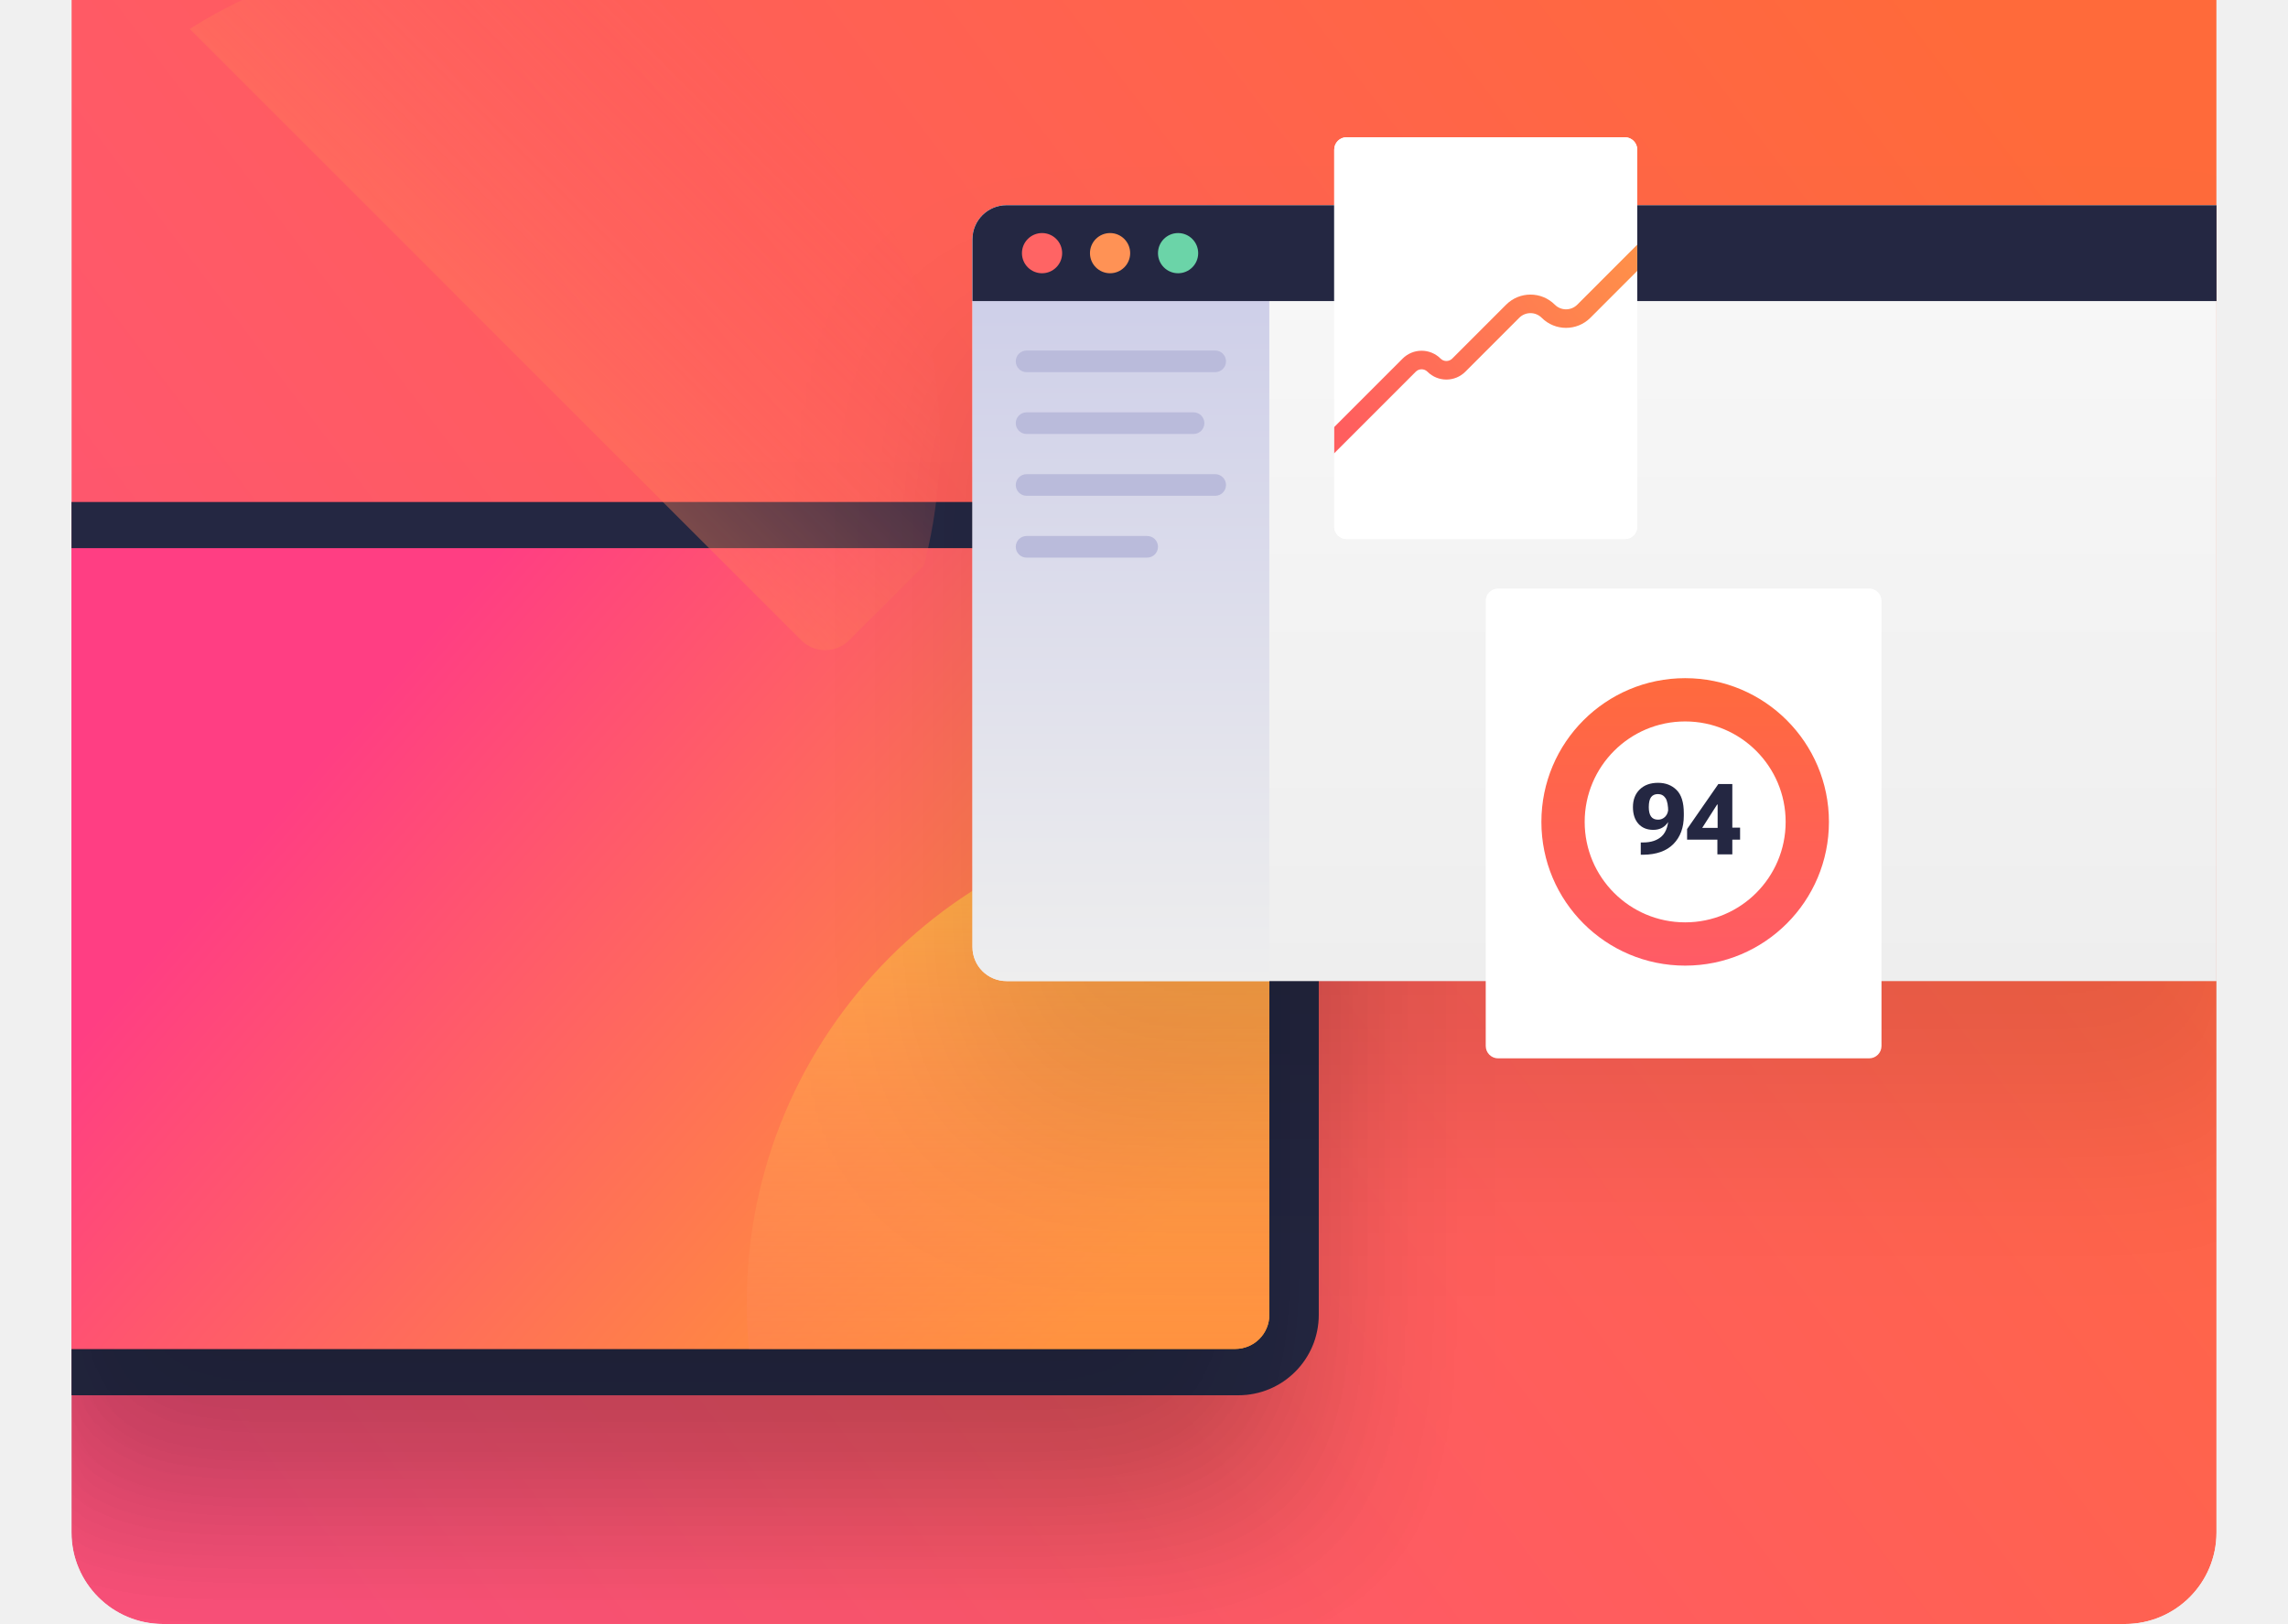
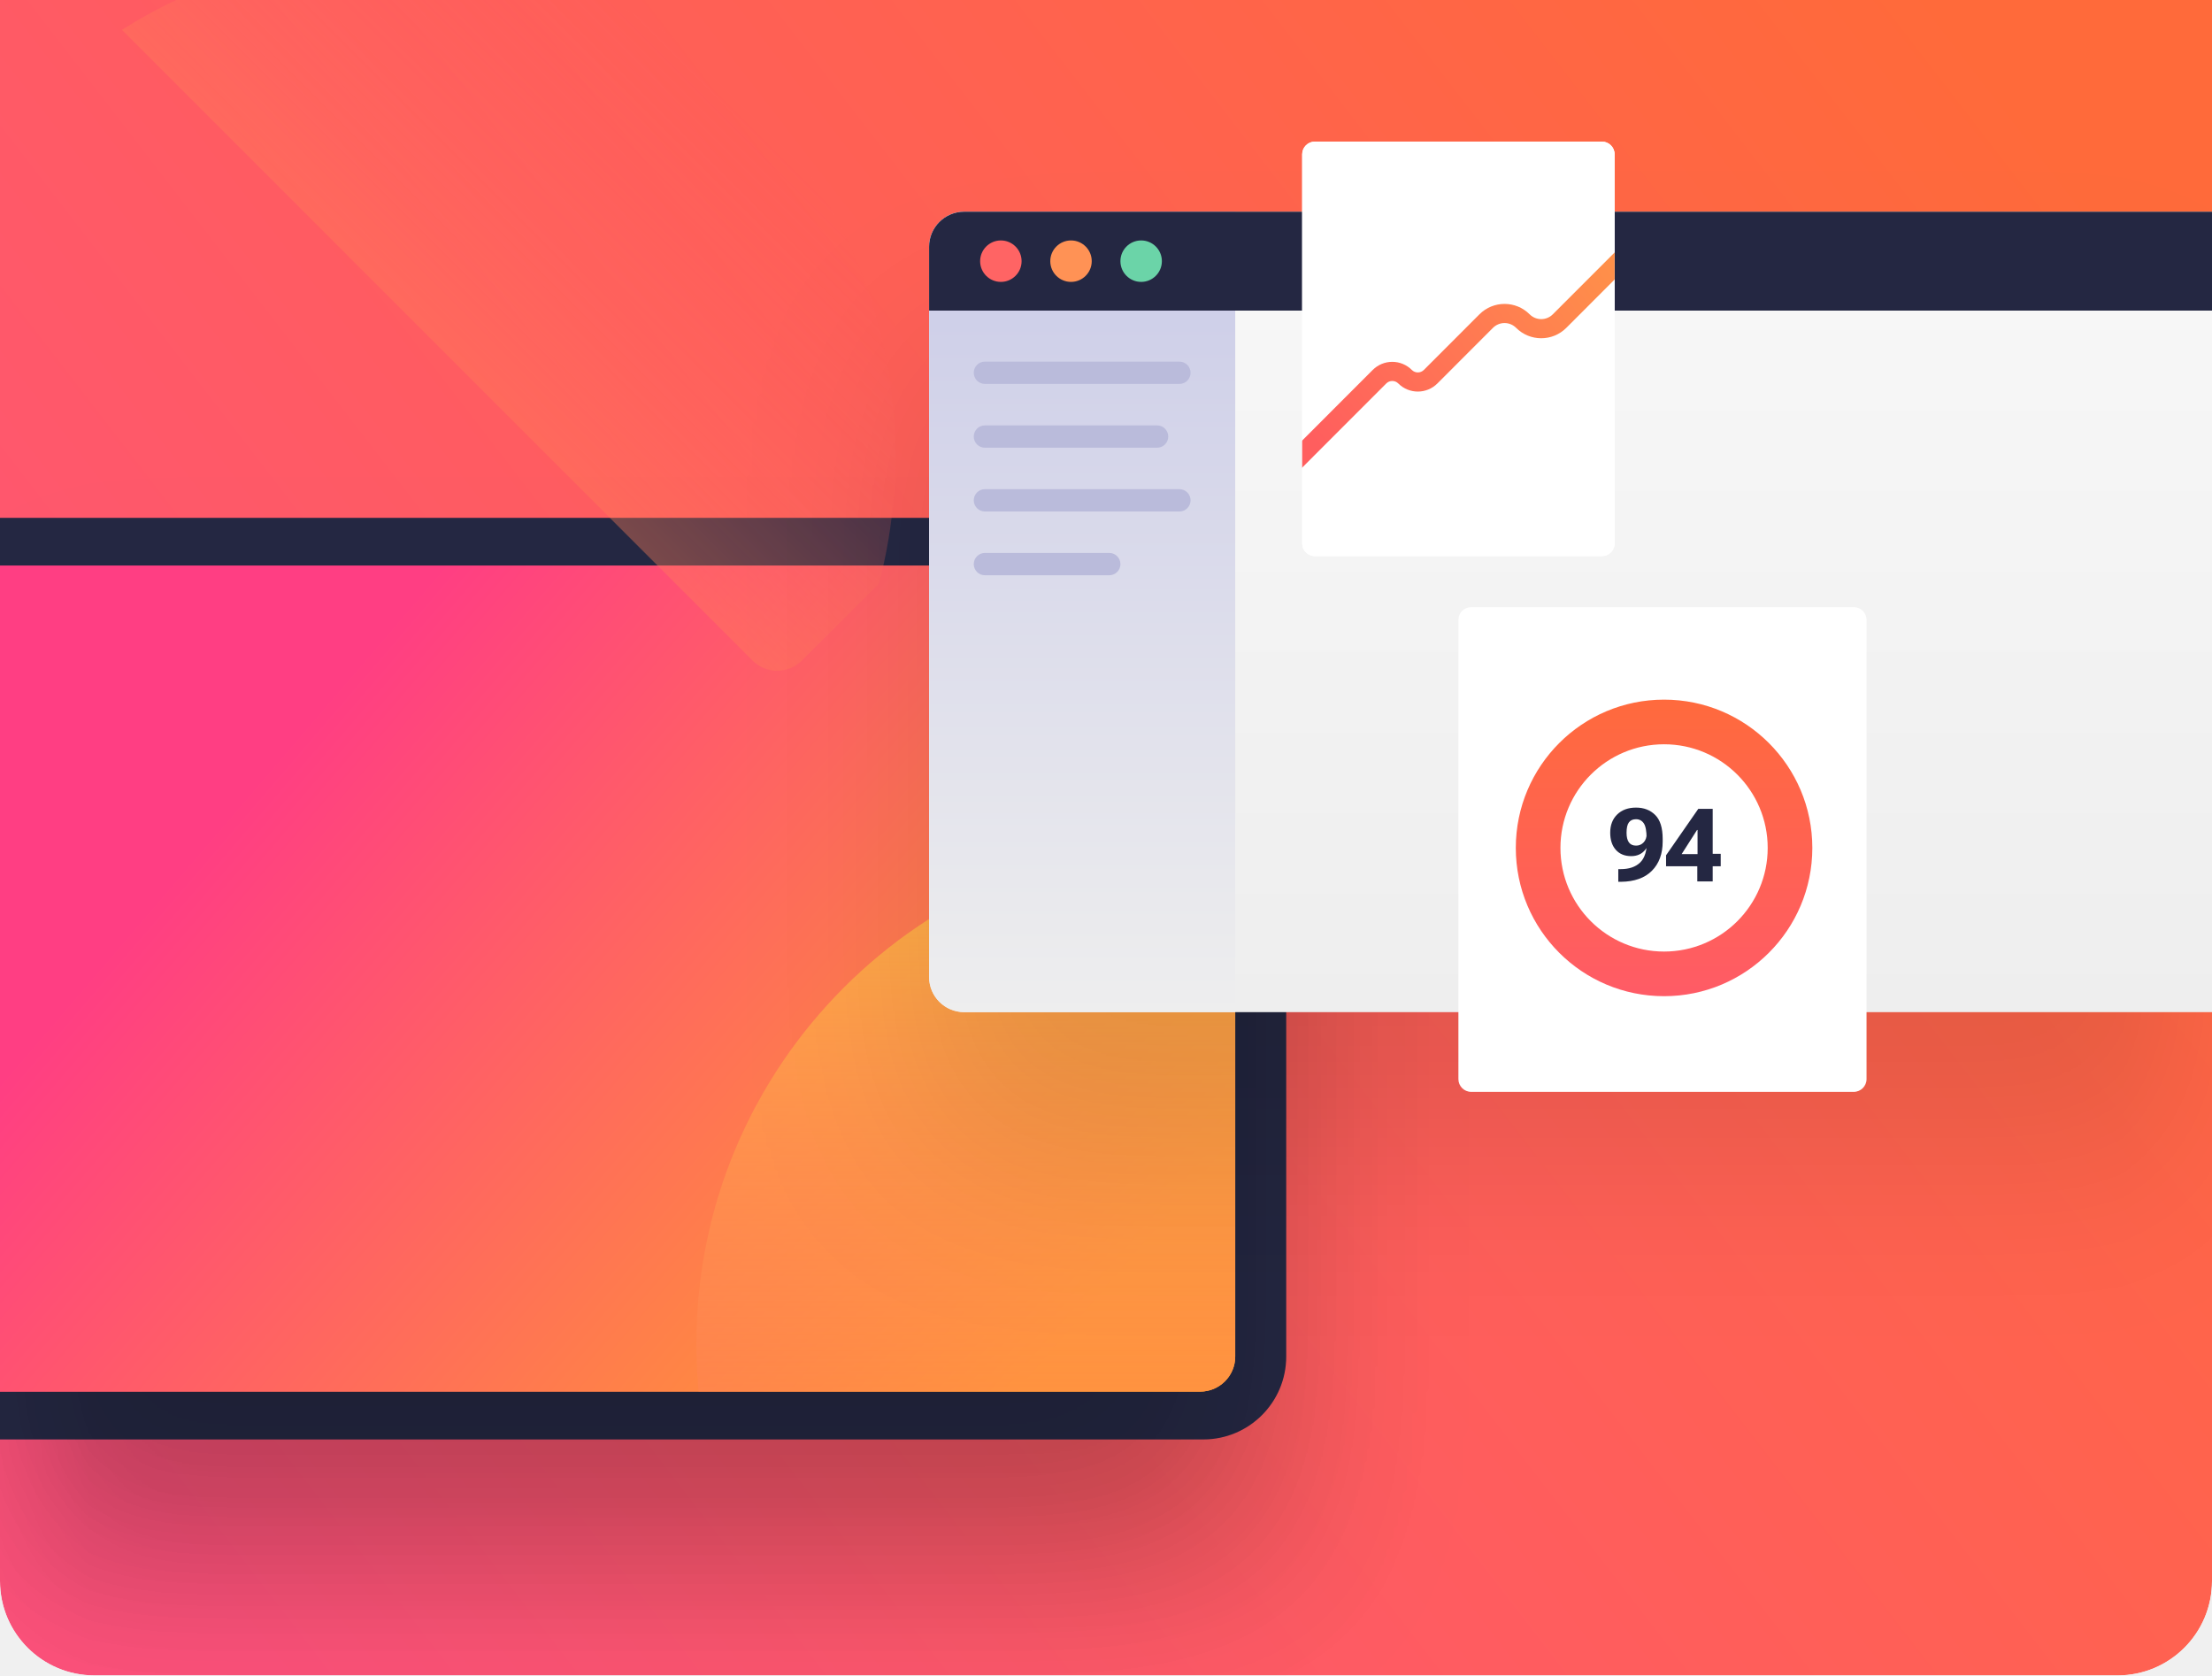
- <svg xmlns="http://www.w3.org/2000/svg" xmlns:xlink="http://www.w3.org/1999/xlink" width="400" height="284" viewBox="0 0 375 284">
+ <svg xmlns="http://www.w3.org/2000/svg" xmlns:xlink="http://www.w3.org/1999/xlink" width="375" height="284" viewBox="0 0 375 284">
  <defs>
    <linearGradient id="b" x1="100%" x2="0%" y1="21.322%" y2="78.678%">
      <stop offset="0%" stop-color="#FF6A3A" />
      <stop offset="100%" stop-color="#FF527B" />
    </linearGradient>
    <linearGradient id="h" x1="22.319%" x2="99.127%" y1="28.497%" y2="70.858%">
      <stop offset="0%" stop-color="#FF3E83" />
      <stop offset="100%" stop-color="#FF9F2E" />
    </linearGradient>
    <linearGradient id="k" x1="50%" x2="50%" y1="0%" y2="100%">
      <stop offset="0%" stop-color="#FFB443" />
      <stop offset="100%" stop-color="#FF5B64" stop-opacity="0" />
    </linearGradient>
    <linearGradient id="o" x1="50%" x2="50%" y1="0%" y2="100%">
      <stop offset="0%" stop-color="#F8F8F8" />
      <stop offset="100%" stop-color="#EEE" />
    </linearGradient>
    <linearGradient id="p" x1="50%" x2="50%" y1="0%" y2="100%">
      <stop offset="0%" stop-color="#CACBE8" />
      <stop offset="100%" stop-color="#EEE" />
      <stop offset="100%" stop-color="#CACBE8" />
    </linearGradient>
    <linearGradient id="r" x1="97.791%" x2="7.729%" y1="26.944%" y2="71.879%">
      <stop offset="0%" stop-color="#FF9049" />
      <stop offset="100%" stop-color="#FF5E5E" />
    </linearGradient>
    <linearGradient id="t" x1="50%" x2="50%" y1="0%" y2="100%">
      <stop offset="0%" stop-color="#FF6A3D" />
      <stop offset="100%" stop-color="#FF5B66" />
    </linearGradient>
    <path id="a" d="M0 0v268c0 8.837 7.163 16 16 16h343c8.837 0 16-7.163 16-16V0H0Z" />
    <path id="e" d="M0 14.054C0 6.292 6.292 0 14.054 0H220c7.762 0 14.054 6.292 14.054 14.054v128.108c0 7.762-6.292 14.054-14.054 14.054H14.054C6.292 156.216 0 149.924 0 142.162V14.054Z" />
    <path id="g" d="M0 5.946A5.946 5.946 0 0 1 5.946 0H210.81a5.946 5.946 0 0 1 5.946 5.946v128.108A5.946 5.946 0 0 1 210.81 140H5.946A5.946 5.946 0 0 1 0 134.054V5.946Z" />
    <path id="i" d="M0 5.946A5.946 5.946 0 0 1 5.946 0H210.81a5.946 5.946 0 0 1 5.946 5.946v128.108A5.946 5.946 0 0 1 210.81 140H5.946A5.946 5.946 0 0 1 0 134.054V5.946Z" />
    <path id="n" d="M0 5.946A5.946 5.946 0 0 1 5.946 0h222.162a5.946 5.946 0 0 1 5.946 5.946V129.73a5.946 5.946 0 0 1-5.946 5.946H5.946A5.946 5.946 0 0 1 0 129.73V5.946Z" />
    <path id="q" d="M0 2.162C0 .968.968 0 2.162 0h48.649c1.194 0 2.162.968 2.162 2.162v65.946a2.162 2.162 0 0 1-2.162 2.162H2.162A2.162 2.162 0 0 1 0 68.108V2.162Z" />
    <filter id="d" width="151.3%" height="176.8%" x="-25.6%" y="-23%" filterUnits="objectBoundingBox">
      <feOffset dy="24" in="SourceAlpha" result="shadowOffsetOuter1" />
      <feGaussianBlur in="shadowOffsetOuter1" result="shadowBlurOuter1" stdDeviation="16" />
      <feColorMatrix in="shadowBlurOuter1" values="0 0 0 0 0 0 0 0 0 0 0 0 0 0 0 0 0 0 0.1 0" />
    </filter>
    <filter id="f" width="155.4%" height="185.7%" x="-27.7%" y="-25.7%" filterUnits="objectBoundingBox">
      <feOffset dy="24" in="SourceAlpha" result="shadowOffsetOuter1" />
      <feGaussianBlur in="shadowOffsetOuter1" result="shadowBlurOuter1" stdDeviation="16" />
      <feColorMatrix in="shadowBlurOuter1" values="0 0 0 0 0 0 0 0 0 0 0 0 0 0 0 0 0 0 0.1 0" />
    </filter>
    <filter id="j" width="155.4%" height="185.7%" x="-27.7%" y="-25.7%" filterUnits="objectBoundingBox">
      <feOffset dy="24" in="SourceAlpha" result="shadowOffsetOuter1" />
      <feGaussianBlur in="shadowOffsetOuter1" result="shadowBlurOuter1" stdDeviation="16" />
      <feColorMatrix in="shadowBlurOuter1" values="0 0 0 0 0 0 0 0 0 0 0 0 0 0 0 0 0 0 0.1 0" />
    </filter>
    <filter id="m" width="151.3%" height="188.4%" x="-25.6%" y="-26.5%" filterUnits="objectBoundingBox">
      <feOffset dy="24" in="SourceAlpha" result="shadowOffsetOuter1" />
      <feGaussianBlur in="shadowOffsetOuter1" result="shadowBlurOuter1" stdDeviation="16" />
      <feColorMatrix in="shadowBlurOuter1" values="0 0 0 0 0 0 0 0 0 0 0 0 0 0 0 0 0 0 0.1 0" />
    </filter>
  </defs>
  <g fill="none" fill-rule="evenodd">
    <mask id="c" fill="#fff">
      <use xlink:href="#a" />
    </mask>
    <path d="M0 0v268c0 8.837 7.163 16 16 16h343c8.837 0 16-7.163 16-16V0H0Z" />
    <path fill="url(#b)" fill-rule="nonzero" d="M0 0v268c0 8.837 7.163 16 16 16h343c8.837 0 16-7.163 16-16V0H0Z" mask="url(#c)" />
    <g mask="url(#c)">
      <g fill-rule="nonzero" transform="translate(-16 87.784)">
        <use xlink:href="#e" fill="#000" filter="url(#d)" />
        <use xlink:href="#e" fill="#242742" />
      </g>
      <g transform="translate(-7.351 95.892)">
        <g fill-rule="nonzero">
          <use xlink:href="#g" fill="#000" filter="url(#f)" />
          <use xlink:href="#g" fill="url(#h)" />
        </g>
        <mask id="l" fill="#fff">
          <use xlink:href="#i" />
        </mask>
        <g fill-rule="nonzero">
          <use xlink:href="#i" fill="#000" filter="url(#j)" />
          <use xlink:href="#i" fill="url(#h)" />
        </g>
        <circle cx="210.81" cy="131.892" r="85.405" fill="url(#k)" fill-rule="nonzero" mask="url(#l)" />
        <circle cx="73.754" cy="-18.678" r="85.405" fill="url(#k)" fill-rule="nonzero" mask="url(#l)" transform="rotate(-135 73.754 -18.678)" />
      </g>
      <g fill-rule="nonzero" transform="translate(157.513 35.892)">
        <use xlink:href="#n" fill="#000" filter="url(#m)" />
        <use xlink:href="#n" fill="url(#o)" />
        <path fill="url(#p)" d="M0 5.946A5.946 5.946 0 0 1 5.946 0h45.946v135.676H5.946A5.946 5.946 0 0 1 0 129.73V5.946Z" />
        <path fill="#BABBDB" d="M7.568 27.297c0-1.045.847-1.892 1.891-1.892h32.973a1.892 1.892 0 0 1 0 3.784H9.46a1.892 1.892 0 0 1-1.891-1.892Zm0 10.811c0-1.045.847-1.892 1.891-1.892h29.19a1.892 1.892 0 0 1 0 3.784H9.459a1.892 1.892 0 0 1-1.891-1.892Zm0 10.81c0-1.044.847-1.891 1.891-1.891h32.973a1.892 1.892 0 0 1 0 3.784H9.46a1.892 1.892 0 0 1-1.891-1.892Zm0 10.812c0-1.045.847-1.892 1.891-1.892h21.082a1.892 1.892 0 0 1 0 3.784H9.459a1.892 1.892 0 0 1-1.891-1.892Z" />
        <path fill="#242742" d="M0 5.946A5.946 5.946 0 0 1 5.946 0h222.162a5.946 5.946 0 0 1 5.946 5.946v10.81H0V5.947Z" />
        <g transform="translate(8.649 4.865)">
          <circle cx="3.514" cy="3.514" r="3.514" fill="#FF6464" />
          <circle cx="15.406" cy="3.514" r="3.514" fill="#FF9255" />
          <circle cx="27.297" cy="3.514" r="3.514" fill="#6BD4A8" />
        </g>
      </g>
      <g transform="translate(220.757 24)">
        <path fill="#FFF" fill-rule="nonzero" d="M0 2.162C0 .968.968 0 2.162 0h48.649c1.194 0 2.162.968 2.162 2.162v65.946a2.162 2.162 0 0 1-2.162 2.162H2.162A2.162 2.162 0 0 1 0 68.108V2.162Z" />
        <mask id="s" fill="#fff">
          <use xlink:href="#q" />
        </mask>
        <use xlink:href="#q" fill="#FFF" fill-rule="nonzero" />
        <path fill="url(#r)" fill-rule="nonzero" d="M58.444 15.61c.633.633.634 1.66 0 2.293l-13.662 13.67a6.018 6.018 0 0 1-8.512 0 2.774 2.774 0 0 0-3.925 0l-9.422 9.429a4.685 4.685 0 0 1-6.628 0 1.442 1.442 0 0 0-2.04 0L-3.178 58.444A1.622 1.622 0 1 1-5.47 56.15L11.96 38.709a4.685 4.685 0 0 1 6.629 0 1.442 1.442 0 0 0 2.04 0l9.422-9.428a6.018 6.018 0 0 1 8.513 0 2.774 2.774 0 0 0 3.924 0l13.663-13.67a1.622 1.622 0 0 1 2.293-.001Z" mask="url(#s)" />
        <path fill="#FFF" fill-rule="nonzero" d="M26.487 81.081c0-1.194.968-2.162 2.162-2.162h64.865c1.194 0 2.162.968 2.162 2.162v77.838a2.162 2.162 0 0 1-2.162 2.162H28.649a2.162 2.162 0 0 1-2.162-2.162V81.081Z" />
        <path fill="url(#t)" d="M25.135 42.703c9.702 0 17.568-7.866 17.568-17.568 0-9.702-7.866-17.567-17.568-17.567-9.702 0-17.567 7.865-17.567 17.567s7.865 17.568 17.567 17.568Zm0 7.567c13.882 0 25.135-11.253 25.135-25.135C50.27 11.253 39.017 0 25.135 0 11.253 0 0 11.253 0 25.135 0 39.017 11.253 50.27 25.135 50.27Z" transform="translate(36.217 94.595)" />
        <path fill="#242742" fill-rule="nonzero" d="M52.222 117.145c0 1.228.318 2.2.954 2.914.637.71 1.504 1.064 2.602 1.064 1.019 0 1.816-.363 2.39-1.09.58-.726.87-1.632.87-2.719h-.634c0 .62-.171 1.112-.515 1.478a1.688 1.688 0 0 1-1.284.55c-.546 0-.951-.184-1.216-.55-.264-.371-.397-.915-.397-1.63 0-.816.133-1.402.397-1.757.27-.36.67-.54 1.2-.54.568 0 1.01.234 1.326.7.315.468.473 1.304.473 2.51l.076.337c0 1.785-.392 3.052-1.174 3.8-.783.75-1.89 1.121-3.32 1.116h-.38v2.145h.44c2.297-.023 4.05-.645 5.261-1.867 1.216-1.227 1.825-2.88 1.825-4.957v-.44c0-1.869-.42-3.22-1.259-4.054-.839-.839-1.923-1.258-3.252-1.258-1.334 0-2.398.386-3.192 1.157s-1.191 1.802-1.191 3.091Zm14.764 8.26h2.61v-12.297h-2.442l-5.464 7.872v1.858h9.265v-2.103h-2.669l-.439.042h-3.514l2.61-4.088h.085v5.186l-.042.296v3.234Z" />
      </g>
    </g>
  </g>
</svg>
